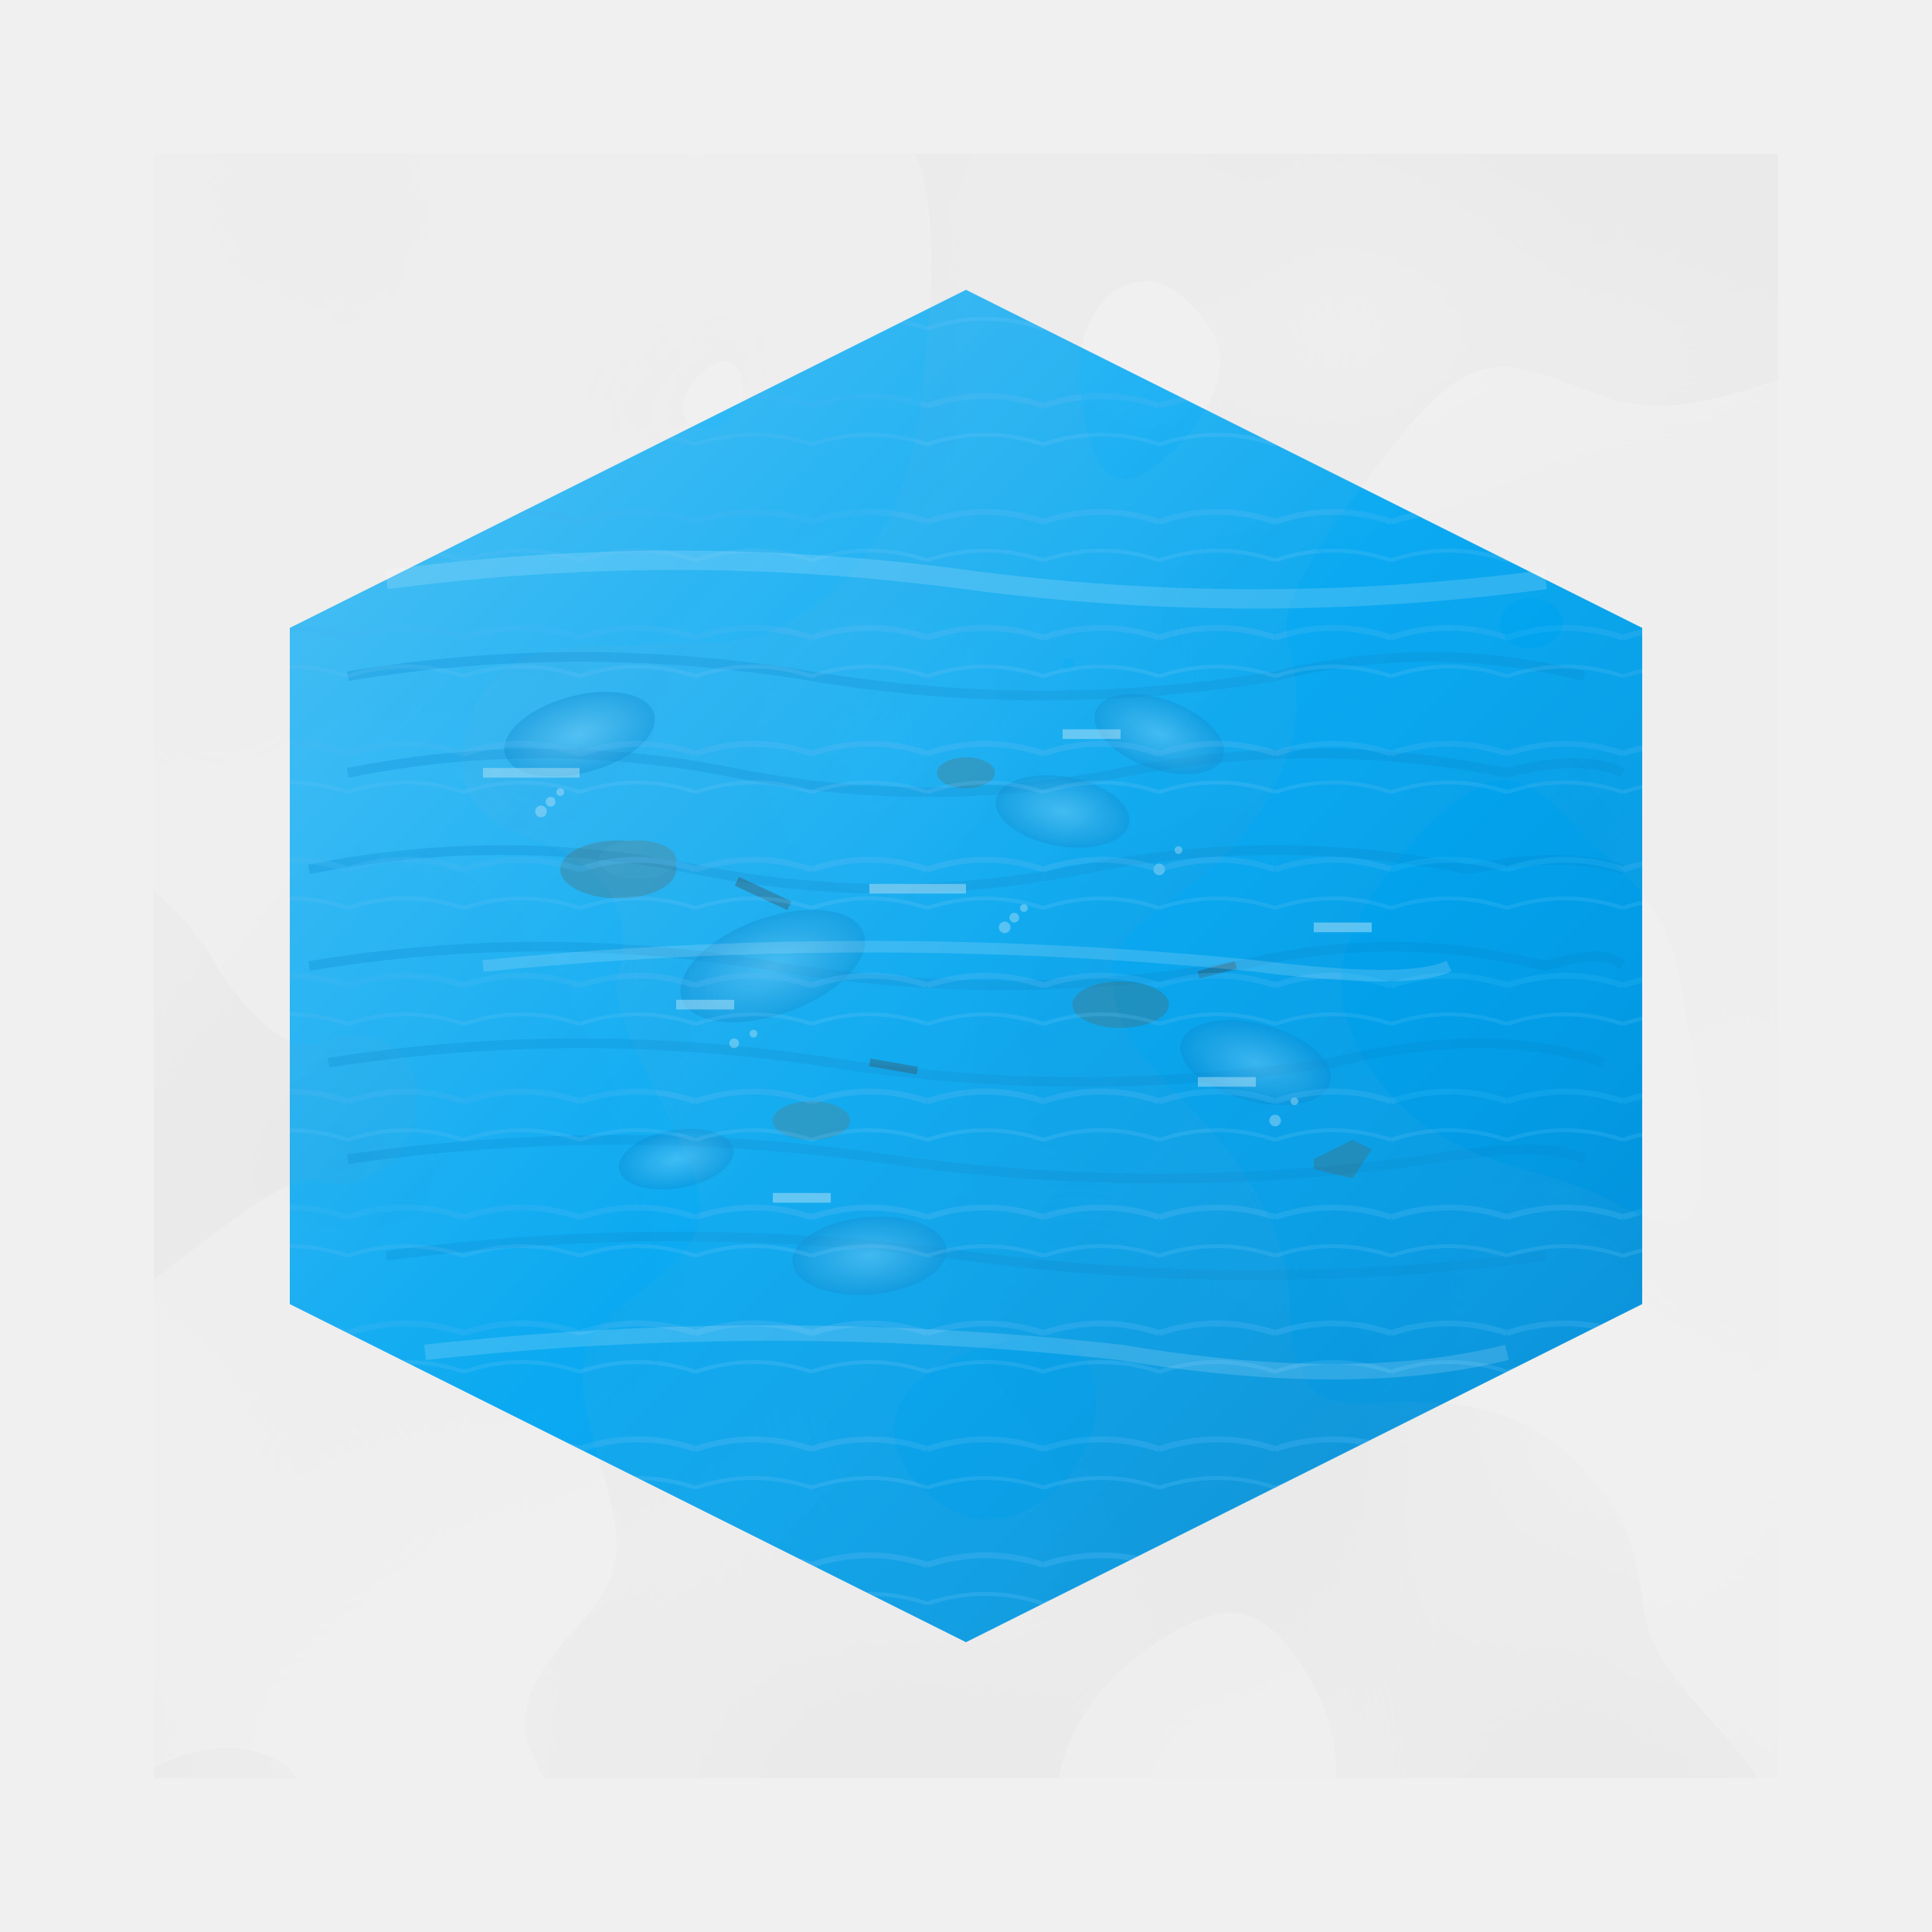
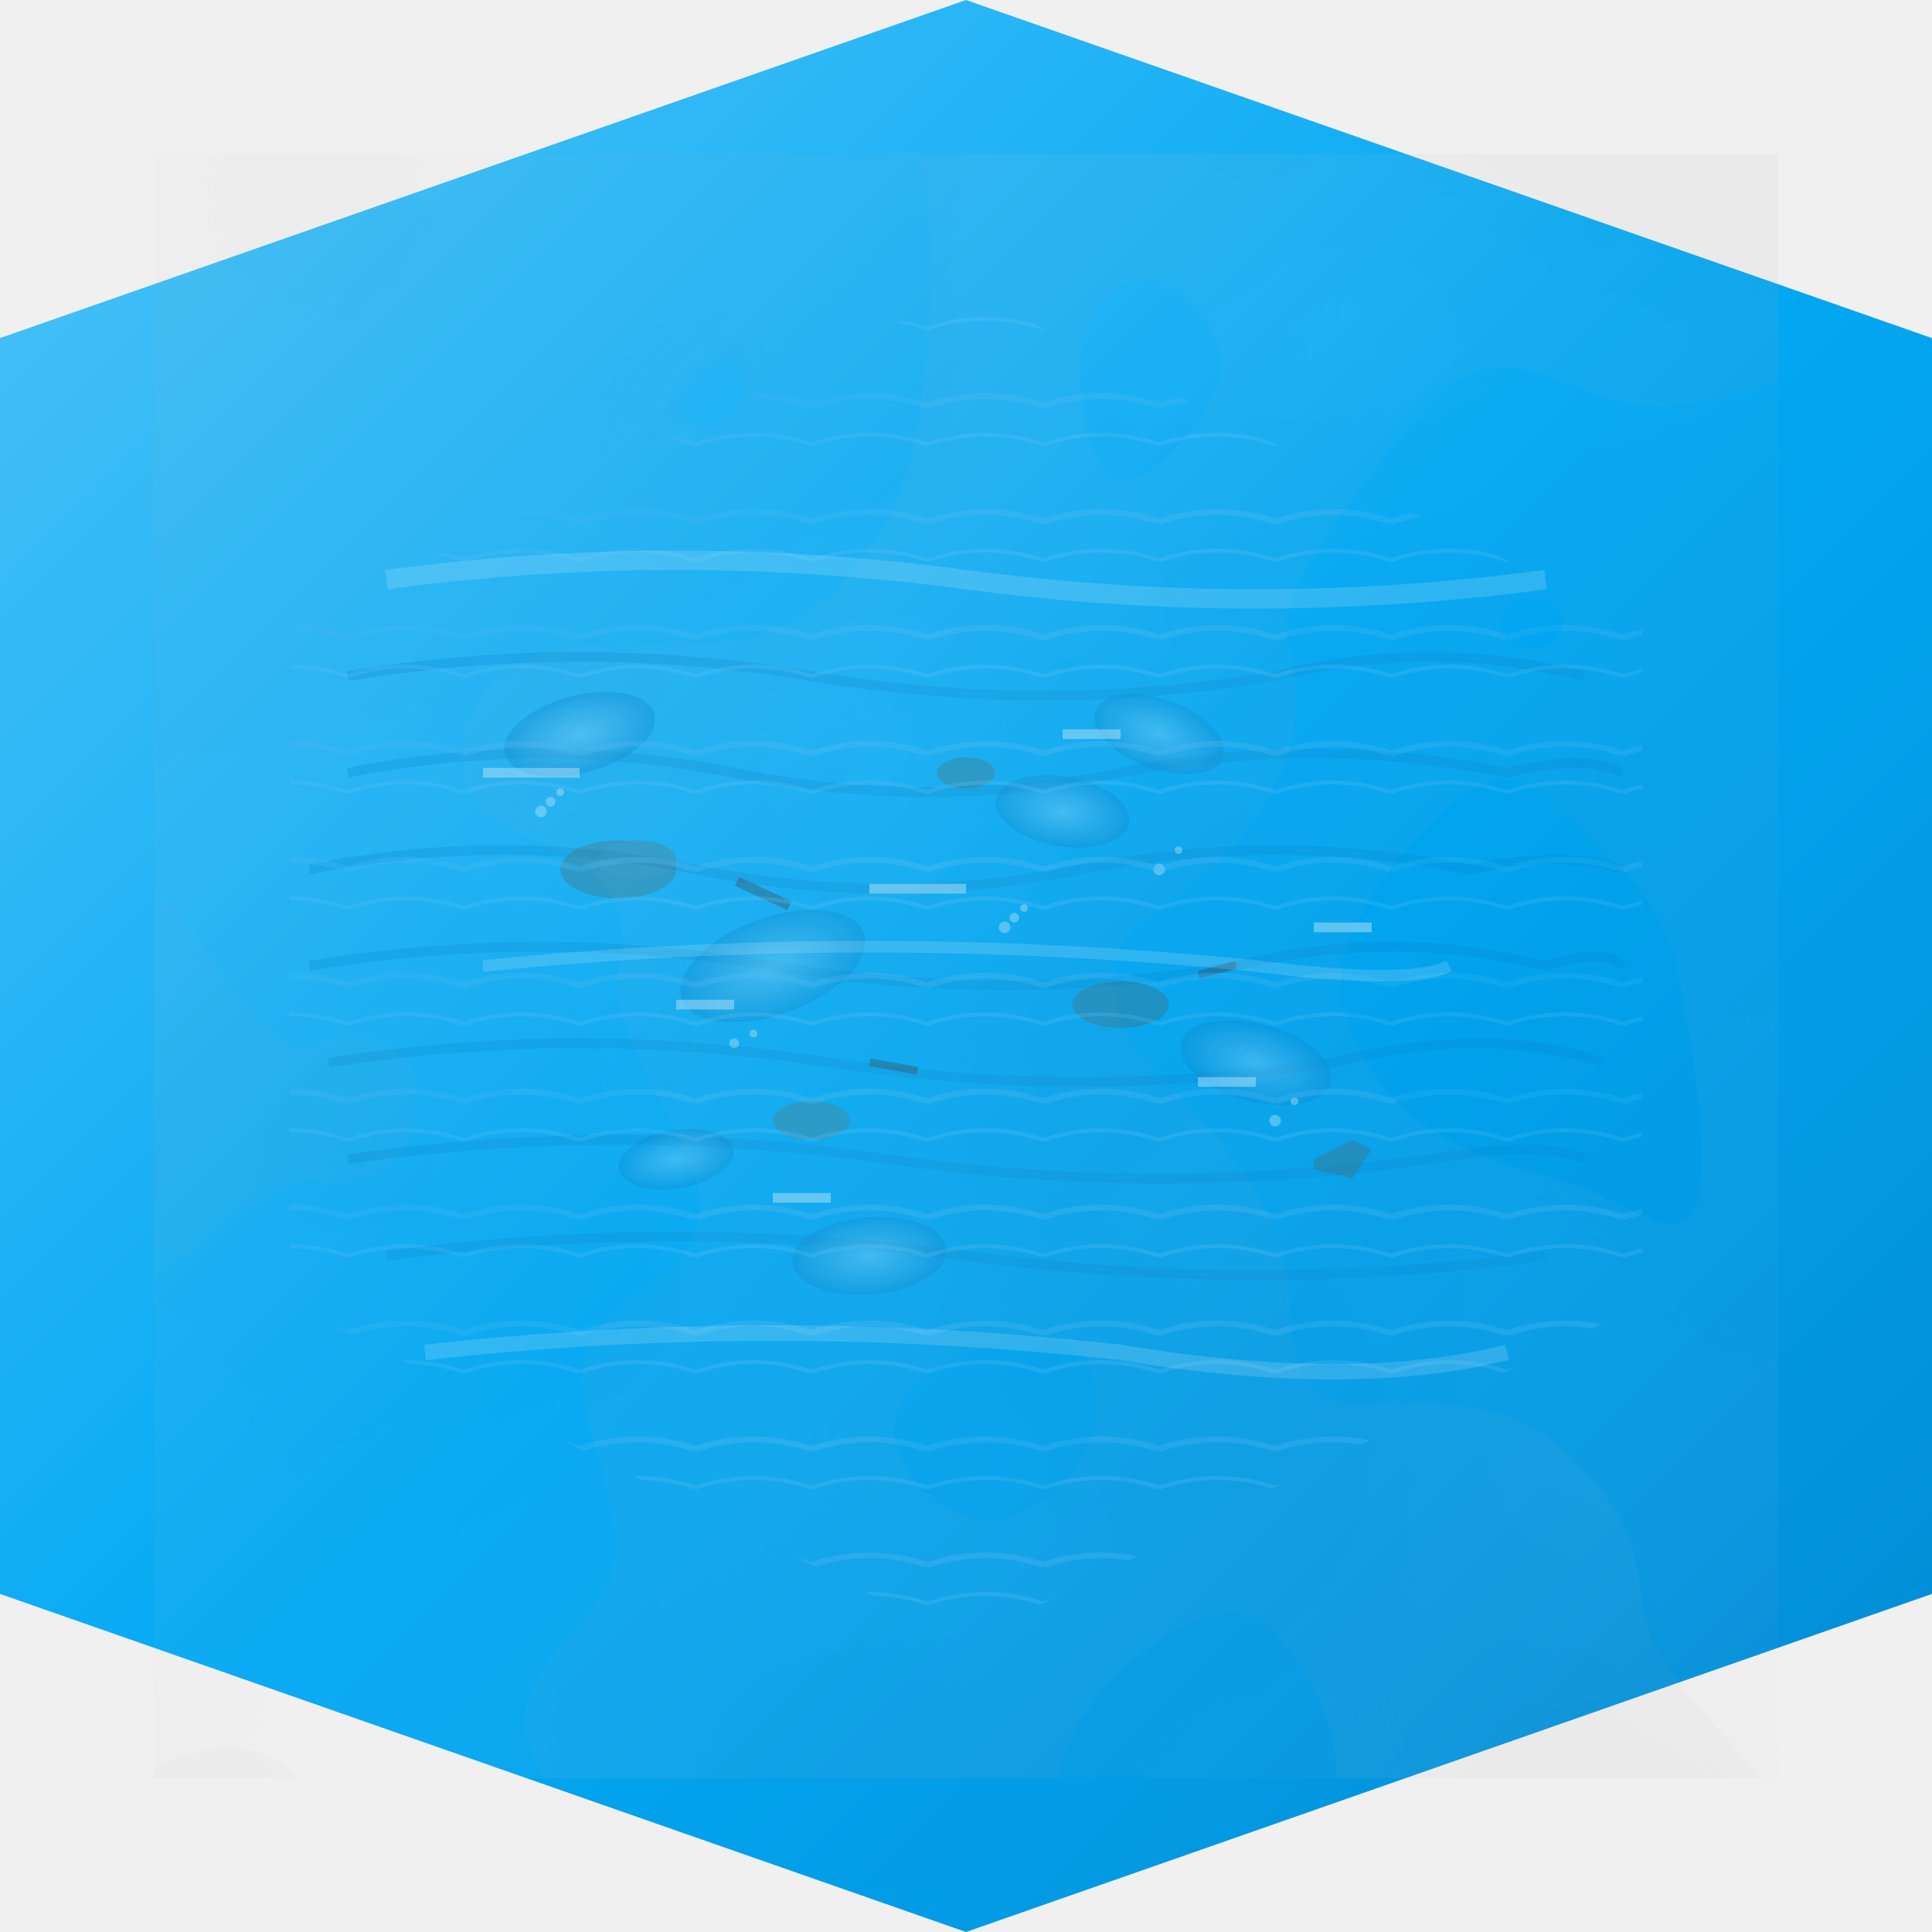
<svg xmlns="http://www.w3.org/2000/svg" viewBox="0 0 100 100">
  <defs>
    <linearGradient id="riverGrad" x1="0%" y1="0%" x2="100%" y2="100%">
      <stop offset="0%" stop-color="#4fc3f7" />
      <stop offset="25%" stop-color="#29b6f6" />
      <stop offset="50%" stop-color="#03a9f4" />
      <stop offset="75%" stop-color="#039be5" />
      <stop offset="100%" stop-color="#0288d1" />
    </linearGradient>
    <radialGradient id="ripple">
      <stop offset="0%" stop-color="#81d4fa" opacity="0.6" />
      <stop offset="100%" stop-color="#0288d1" opacity="0.2" />
    </radialGradient>
    <pattern id="waterFlow" patternUnits="userSpaceOnUse" width="6" height="6">
      <path d="M 0,3 Q 3,2 6,3" stroke="#29b6f6" stroke-width="0.3" fill="none" opacity="0.4" />
      <path d="M 0,5 Q 3,4 6,5" stroke="#4fc3f7" stroke-width="0.2" fill="none" opacity="0.3" />
    </pattern>
    <filter id="waterTurbulence">
      <feTurbulence type="fractalNoise" baseFrequency="0.03" numOctaves="2" result="turbulence" />
      <feColorMatrix in="turbulence" type="saturate" values="0" />
      <feComponentTransfer>
        <feFuncA type="discrete" tableValues="0 0.05 0.1 0.05" />
      </feComponentTransfer>
      <feComposite operator="over" in2="SourceGraphic" />
    </filter>
  </defs>
-   <polygon points="50,15 85,32.5 85,67.5 50,85 15,67.5 15,32.5" fill="url(#riverGrad)" />
+   <polygon points="50,0 100,17.5 100,82.5 50,100 0,82.5 0,17.5" fill="url(#riverGrad)" />
  <g stroke="#0288d1" stroke-width="0.5" fill="none" opacity="0.3">
    <path d="M 18,35 Q 30,33 42,35 Q 54,37 66,35 Q 74,33 82,35" />
    <path d="M 18,40 Q 28,38 38,40 Q 48,42 58,40 Q 68,38 78,40 Q 82,39 84,40" />
    <path d="M 16,45 Q 26,43 36,45 Q 46,47 56,45 Q 66,43 76,45 Q 81,44 84,45" />
    <path d="M 16,50 Q 28,48 40,50 Q 52,52 64,50 Q 72,48 80,50 Q 83,49 84,50" />
    <path d="M 17,55 Q 30,53 43,55 Q 56,57 69,55 Q 77,53 83,55" />
    <path d="M 18,60 Q 32,58 46,60 Q 60,62 74,60 Q 80,59 82,60" />
    <path d="M 20,65 Q 35,63 50,65 Q 65,67 80,65" />
  </g>
  <g opacity="0.4">
    <ellipse cx="30" cy="38" rx="4" ry="2" fill="url(#ripple)" transform="rotate(-15 30 38)" />
    <ellipse cx="55" cy="42" rx="3.5" ry="1.8" fill="url(#ripple)" transform="rotate(10 55 42)" />
    <ellipse cx="40" cy="50" rx="5" ry="2.5" fill="url(#ripple)" transform="rotate(-20 40 50)" />
    <ellipse cx="65" cy="55" rx="4" ry="2" fill="url(#ripple)" transform="rotate(15 65 55)" />
    <ellipse cx="35" cy="60" rx="3" ry="1.5" fill="url(#ripple)" transform="rotate(-10 35 60)" />
    <ellipse cx="60" cy="38" rx="3.5" ry="1.8" fill="url(#ripple)" transform="rotate(20 60 38)" />
    <ellipse cx="45" cy="65" rx="4" ry="2" fill="url(#ripple)" transform="rotate(-5 45 65)" />
  </g>
  <g opacity="0.25">
    <ellipse cx="32" cy="45" rx="3" ry="1.5" fill="#5d4e37" />
    <ellipse cx="33" cy="44.5" rx="2" ry="1" fill="#6d5e47" />
    <ellipse cx="58" cy="52" rx="2.5" ry="1.2" fill="#5d4e37" />
    <polygon points="68,60 70,59 71,59.5 70,61 68,60.5" fill="#5d4e37" />
    <ellipse cx="42" cy="58" rx="2" ry="1" fill="#6d5e47" />
    <ellipse cx="50" cy="40" rx="1.5" ry="0.8" fill="#5d4e37" />
  </g>
  <g opacity="0.3">
    <rect x="38" y="46" width="3" height="0.5" fill="#3e2723" transform="rotate(25 39.5 46.25)" />
    <rect x="62" y="50" width="2" height="0.4" fill="#3e2723" transform="rotate(-15 63 50.2)" />
    <rect x="45" y="55" width="2.5" height="0.4" fill="#3e2723" transform="rotate(10 46.25 55.2)" />
  </g>
  <g fill="#ffffff" opacity="0.3">
    <circle cx="28" cy="42" r="0.3" />
    <circle cx="29" cy="41" r="0.2" />
    <circle cx="28.5" cy="41.5" r="0.25" />
    <circle cx="52" cy="48" r="0.3" />
    <circle cx="53" cy="47" r="0.2" />
    <circle cx="52.5" cy="47.5" r="0.25" />
    <circle cx="66" cy="58" r="0.3" />
    <circle cx="67" cy="57" r="0.2" />
    <circle cx="38" cy="54" r="0.25" />
    <circle cx="39" cy="53.5" r="0.2" />
    <circle cx="60" cy="45" r="0.3" />
    <circle cx="61" cy="44" r="0.2" />
  </g>
  <g stroke="#b3e5fc" stroke-width="0.5" fill="none" opacity="0.5">
    <path d="M 25,40 L 30,40" />
    <path d="M 45,46 L 50,46" />
    <path d="M 55,38 L 58,38" />
    <path d="M 35,52 L 38,52" />
    <path d="M 62,56 L 65,56" />
    <path d="M 40,62 L 43,62" />
    <path d="M 68,48 L 71,48" />
  </g>
  <polygon points="50,15 85,32.5 85,67.5 50,85 15,67.5 15,32.5" fill="url(#waterFlow)" filter="url(#waterTurbulence)" opacity="0.8" />
  <g opacity="0.15">
    <path d="M 20,30 Q 35,28 50,30 Q 65,32 80,30" stroke="#ffffff" stroke-width="1" fill="none" />
    <path d="M 22,70 Q 40,68 58,70 Q 70,72 78,70" stroke="#ffffff" stroke-width="0.8" fill="none" />
    <path d="M 25,50 Q 45,48 65,50 Q 73,51 75,50" stroke="#ffffff" stroke-width="0.6" fill="none" />
  </g>
</svg>
